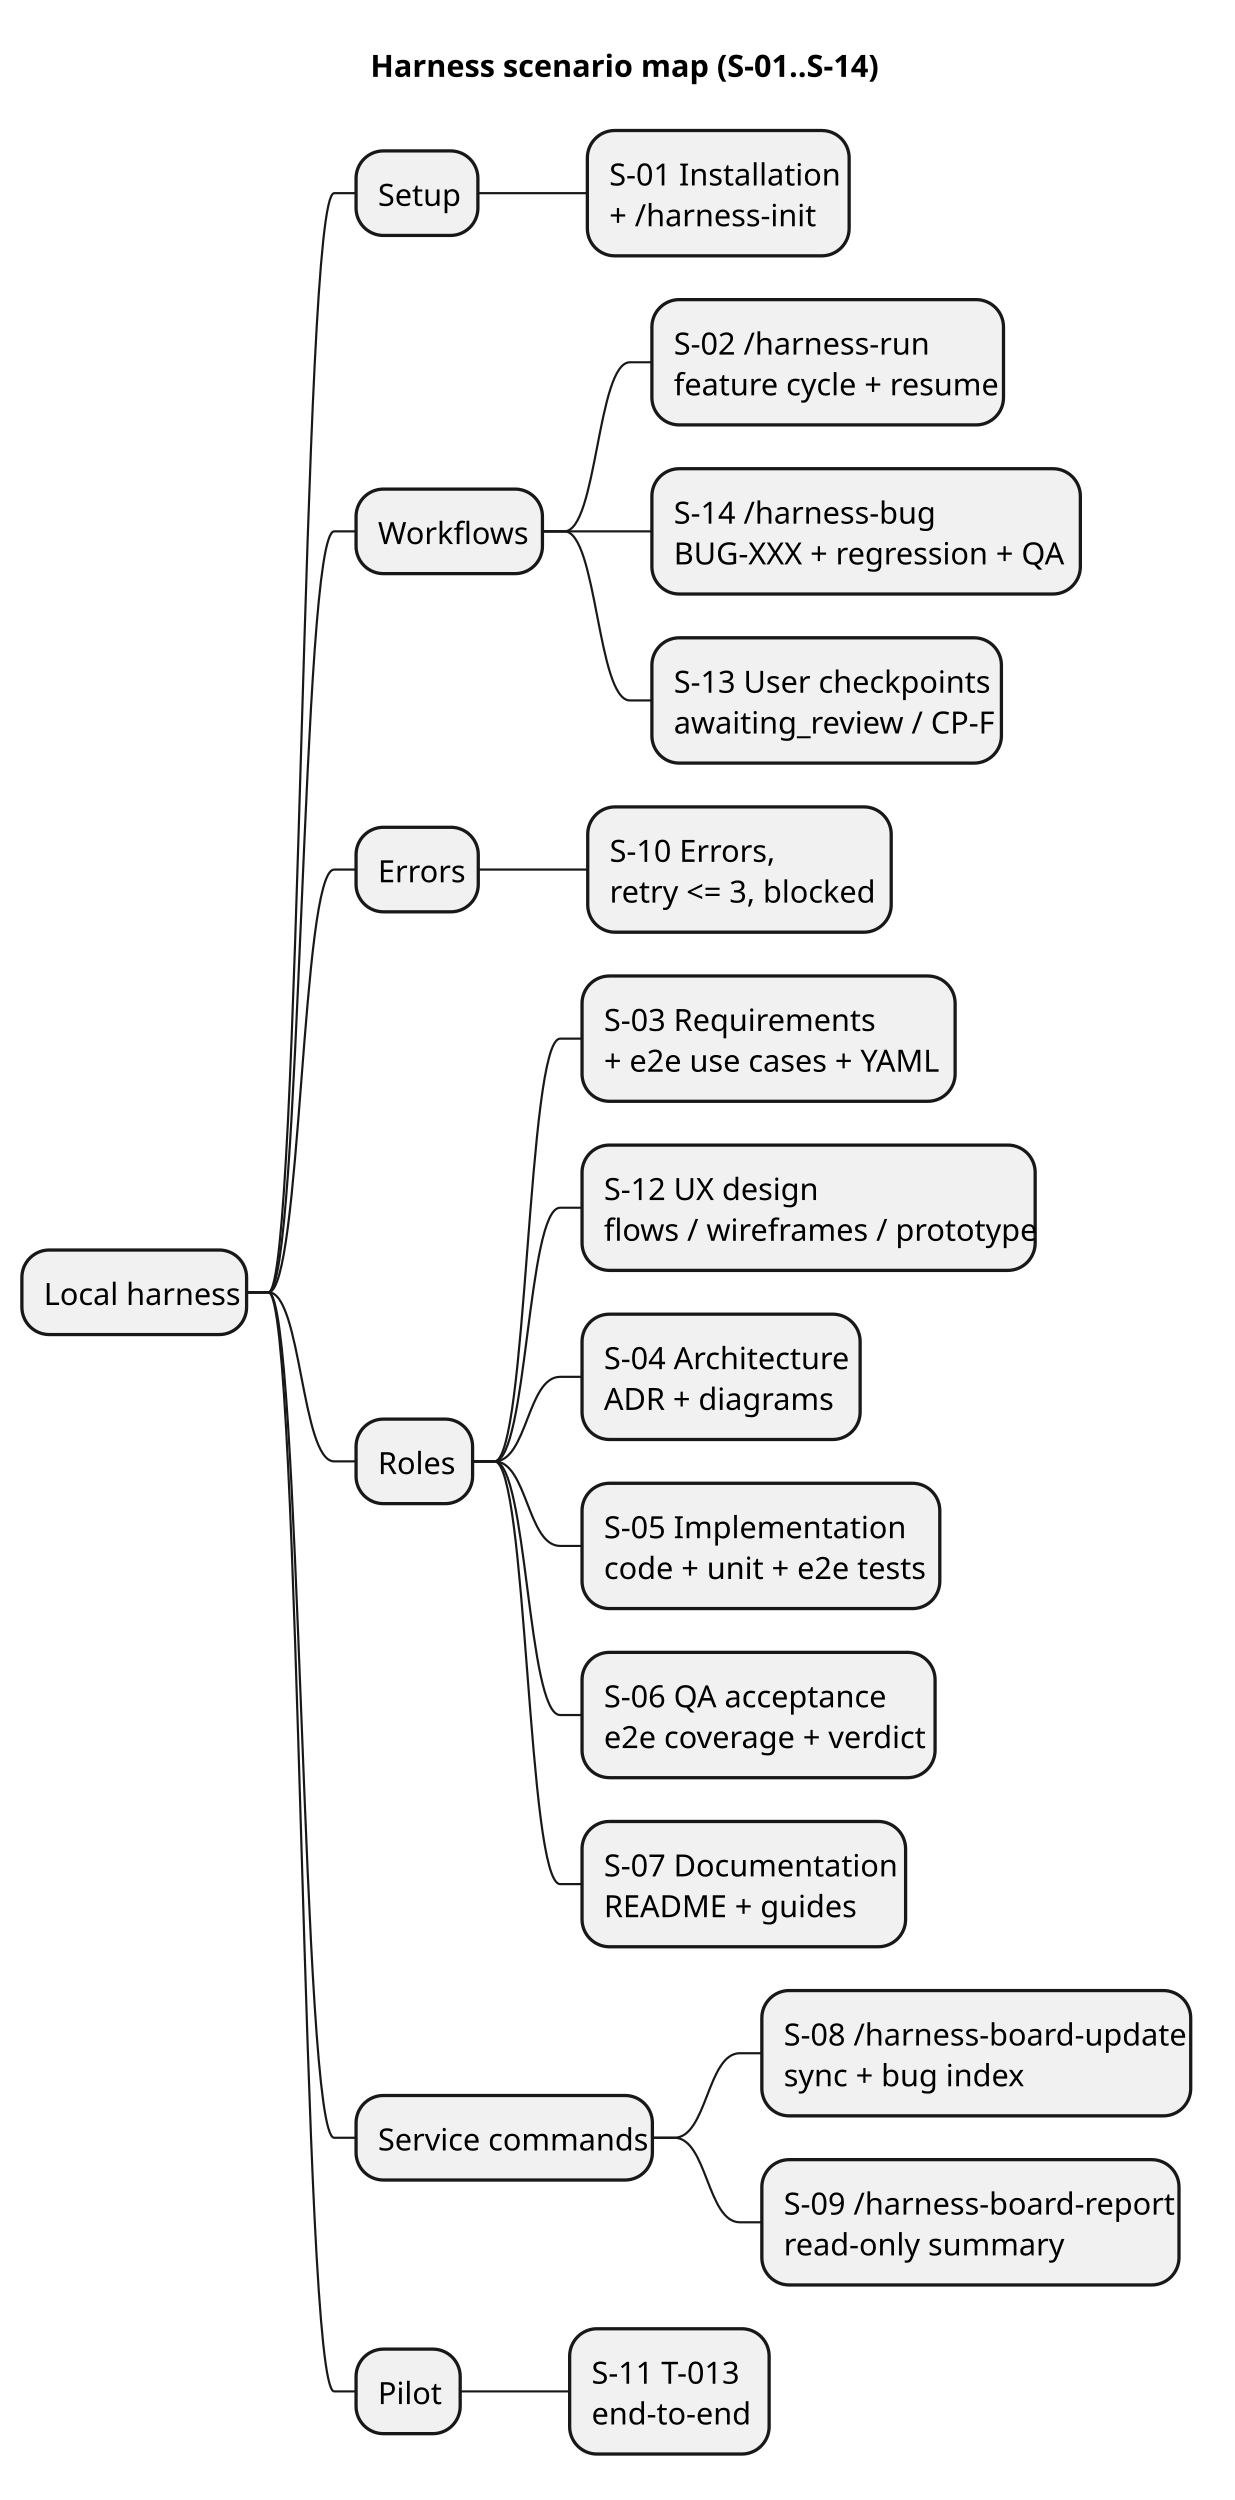
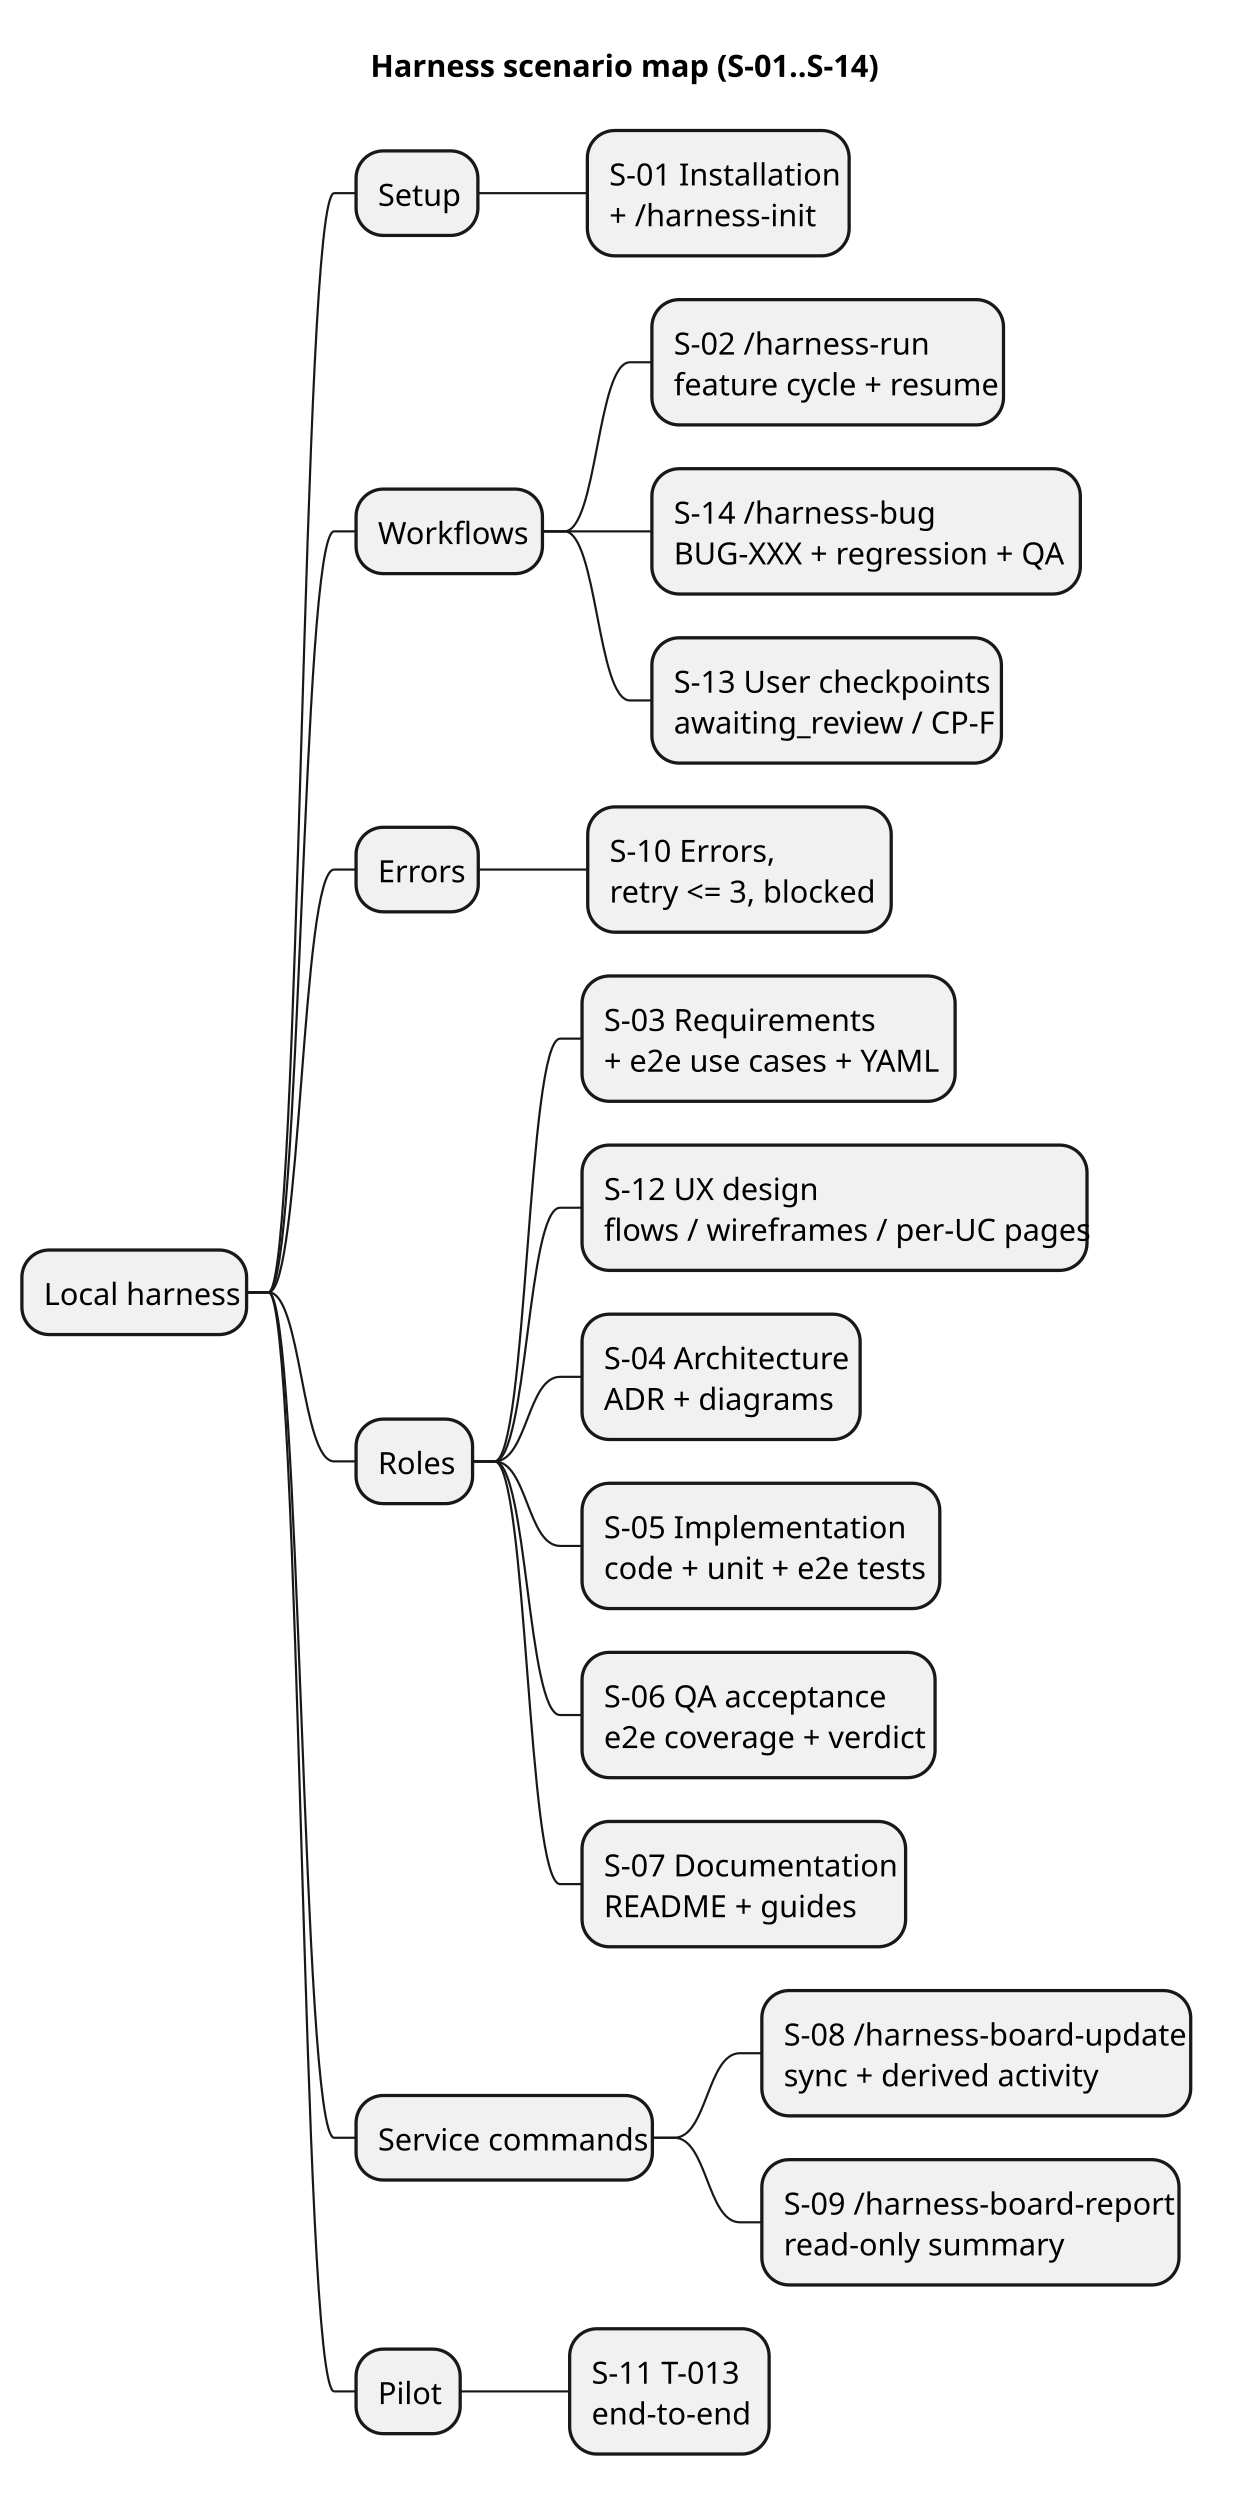
<svg xmlns="http://www.w3.org/2000/svg" contentStyleType="text/css" data-diagram-type="MINDMAP" height="1142px" preserveAspectRatio="none" style="width:564px;height:1142px;background:#FFFFFF;" version="1.1" viewBox="0 0 564 1142" width="564px" zoomAndPan="magnify">
  <defs />
  <g>
-     <g class="title" data-source-line="2">
+     <g class="title" data-source-line="3">
      <text fill="#000000" font-family="Segoe UI" font-size="14" font-weight="700" lengthAdjust="spacing" textLength="224.533" x="169.193" y="35.107">Harness scenario map (S-01..S-14)</text>
    </g>
    <rect fill="#F1F1F1" height="38.621" rx="12.5" ry="12.5" style="stroke:#181818;stroke-width:1.5;" width="102.647" x="10" y="571.006" />
    <text fill="#000000" font-family="Segoe UI" font-size="14" lengthAdjust="spacing" textLength="82.647" x="20" y="596.113">Local harness</text>
    <rect fill="#F1F1F1" height="38.621" rx="12.5" ry="12.5" style="stroke:#181818;stroke-width:1.5;" width="55.656" x="162.647" y="68.932" />
    <text fill="#000000" font-family="Segoe UI" font-size="14" lengthAdjust="spacing" textLength="35.656" x="172.647" y="94.039">Setup</text>
    <rect fill="#F1F1F1" height="57.242" rx="12.5" ry="12.5" style="stroke:#181818;stroke-width:1.5;" width="119.586" x="268.303" y="59.621" />
    <text fill="#000000" font-family="Segoe UI" font-size="14" lengthAdjust="spacing" textLength="99.586" x="278.303" y="84.728">S-01 Installation</text>
    <text fill="#000000" font-family="Segoe UI" font-size="14" lengthAdjust="spacing" textLength="90.952" x="278.303" y="103.35">+ /harness-init</text>
    <path d="M218.303,88.242 L228.303,88.242 C243.303,88.242 243.303,88.242 258.303,88.242 L268.303,88.242" fill="none" style="stroke:#181818;stroke-width:1;" />
    <path d="M112.647,590.316 L122.647,590.316 C137.647,590.316 137.647,88.242 152.647,88.242 L162.647,88.242" fill="none" style="stroke:#181818;stroke-width:1;" />
    <rect fill="#F1F1F1" height="38.621" rx="12.5" ry="12.5" style="stroke:#181818;stroke-width:1.5;" width="85.14" x="162.647" y="223.416" />
    <text fill="#000000" font-family="Segoe UI" font-size="14" lengthAdjust="spacing" textLength="65.14" x="172.647" y="248.523">Workflows</text>
    <rect fill="#F1F1F1" height="57.242" rx="12.5" ry="12.5" style="stroke:#181818;stroke-width:1.5;" width="160.615" x="297.786" y="136.863" />
    <text fill="#000000" font-family="Segoe UI" font-size="14" lengthAdjust="spacing" textLength="110.769" x="307.786" y="161.971">S-02 /harness-run</text>
    <text fill="#000000" font-family="Segoe UI" font-size="14" lengthAdjust="spacing" textLength="140.615" x="307.786" y="180.592">feature cycle + resume</text>
    <path d="M247.786,242.727 L257.786,242.727 C272.786,242.727 272.786,165.484 287.786,165.484 L297.786,165.484" fill="none" style="stroke:#181818;stroke-width:1;" />
    <rect fill="#F1F1F1" height="57.242" rx="12.5" ry="12.5" style="stroke:#181818;stroke-width:1.5;" width="195.718" x="297.786" y="214.106" />
    <text fill="#000000" font-family="Segoe UI" font-size="14" lengthAdjust="spacing" textLength="114.454" x="307.786" y="239.213">S-14 /harness-bug</text>
    <text fill="#000000" font-family="Segoe UI" font-size="14" lengthAdjust="spacing" textLength="175.718" x="307.786" y="257.834">BUG-XXX + regression + QA</text>
    <path d="M247.786,242.727 L257.786,242.727 C272.786,242.727 272.786,242.727 287.786,242.727 L297.786,242.727" fill="none" style="stroke:#181818;stroke-width:1;" />
    <rect fill="#F1F1F1" height="57.242" rx="12.5" ry="12.5" style="stroke:#181818;stroke-width:1.5;" width="159.658" x="297.786" y="291.348" />
    <text fill="#000000" font-family="Segoe UI" font-size="14" lengthAdjust="spacing" textLength="137.115" x="307.786" y="316.455">S-13 User checkpoints</text>
    <text fill="#000000" font-family="Segoe UI" font-size="14" lengthAdjust="spacing" textLength="139.658" x="307.786" y="335.076">awaiting_review / CP-F</text>
    <path d="M247.786,242.727 L257.786,242.727 C272.786,242.727 272.786,319.969 287.786,319.969 L297.786,319.969" fill="none" style="stroke:#181818;stroke-width:1;" />
    <path d="M112.647,590.316 L122.647,590.316 C137.647,590.316 137.647,242.727 152.647,242.727 L162.647,242.727" fill="none" style="stroke:#181818;stroke-width:1;" />
    <rect fill="#F1F1F1" height="38.621" rx="12.5" ry="12.5" style="stroke:#181818;stroke-width:1.5;" width="55.827" x="162.647" y="377.9" />
    <text fill="#000000" font-family="Segoe UI" font-size="14" lengthAdjust="spacing" textLength="35.827" x="172.647" y="403.008">Errors</text>
    <rect fill="#F1F1F1" height="57.242" rx="12.5" ry="12.5" style="stroke:#181818;stroke-width:1.5;" width="138.631" x="268.474" y="368.59" />
    <text fill="#000000" font-family="Segoe UI" font-size="14" lengthAdjust="spacing" textLength="70.827" x="278.474" y="393.697">S-10 Errors,</text>
    <text fill="#000000" font-family="Segoe UI" font-size="14" lengthAdjust="spacing" textLength="118.631" x="278.474" y="412.318">retry &lt;= 3, blocked</text>
    <path d="M218.474,397.211 L228.474,397.211 C243.474,397.211 243.474,397.211 258.474,397.211 L268.474,397.211" fill="none" style="stroke:#181818;stroke-width:1;" />
    <path d="M112.647,590.316 L122.647,590.316 C137.647,590.316 137.647,397.211 152.647,397.211 L162.647,397.211" fill="none" style="stroke:#181818;stroke-width:1;" />
    <rect fill="#F1F1F1" height="38.621" rx="12.5" ry="12.5" style="stroke:#181818;stroke-width:1.5;" width="53.23" x="162.647" y="648.248" />
    <text fill="#000000" font-family="Segoe UI" font-size="14" lengthAdjust="spacing" textLength="33.23" x="172.647" y="673.356">Roles</text>
    <rect fill="#F1F1F1" height="57.242" rx="12.5" ry="12.5" style="stroke:#181818;stroke-width:1.5;" width="170.425" x="265.876" y="445.832" />
    <text fill="#000000" font-family="Segoe UI" font-size="14" lengthAdjust="spacing" textLength="117.394" x="275.876" y="470.94">S-03 Requirements</text>
    <text fill="#000000" font-family="Segoe UI" font-size="14" lengthAdjust="spacing" textLength="150.425" x="275.876" y="489.56">+ e2e use cases + YAML</text>
    <path d="M215.876,667.559 L225.876,667.559 C240.876,667.559 240.876,474.453 255.876,474.453 L265.876,474.453" fill="none" style="stroke:#181818;stroke-width:1;" />
-     <rect fill="#F1F1F1" height="57.242" rx="12.5" ry="12.5" style="stroke:#181818;stroke-width:1.5;" width="206.99" x="265.876" y="523.074" />
+     <rect fill="#F1F1F1" height="57.242" rx="12.5" ry="12.5" style="stroke:#181818;stroke-width:1.5;" width="230.67" x="265.876" y="523.074" />
    <text fill="#000000" font-family="Segoe UI" font-size="14" lengthAdjust="spacing" textLength="94.739" x="275.876" y="548.182">S-12 UX design</text>
-     <text fill="#000000" font-family="Segoe UI" font-size="14" lengthAdjust="spacing" textLength="186.99" x="275.876" y="566.803">flows / wireframes / prototype</text>
+     <text fill="#000000" font-family="Segoe UI" font-size="14" lengthAdjust="spacing" textLength="210.67" x="275.876" y="566.803">flows / wireframes / per-UC pages</text>
    <path d="M215.876,667.559 L225.876,667.559 C240.876,667.559 240.876,551.695 255.876,551.695 L265.876,551.695" fill="none" style="stroke:#181818;stroke-width:1;" />
    <rect fill="#F1F1F1" height="57.242" rx="12.5" ry="12.5" style="stroke:#181818;stroke-width:1.5;" width="127.03" x="265.876" y="600.316" />
    <text fill="#000000" font-family="Segoe UI" font-size="14" lengthAdjust="spacing" textLength="107.03" x="275.876" y="625.424">S-04 Architecture</text>
    <text fill="#000000" font-family="Segoe UI" font-size="14" lengthAdjust="spacing" textLength="101.459" x="275.876" y="644.045">ADR + diagrams</text>
    <path d="M215.876,667.559 L225.876,667.559 C240.876,667.559 240.876,628.938 255.876,628.938 L265.876,628.938" fill="none" style="stroke:#181818;stroke-width:1;" />
    <rect fill="#F1F1F1" height="57.242" rx="12.5" ry="12.5" style="stroke:#181818;stroke-width:1.5;" width="163.425" x="265.876" y="677.559" />
    <text fill="#000000" font-family="Segoe UI" font-size="14" lengthAdjust="spacing" textLength="130.122" x="275.876" y="702.666">S-05 Implementation</text>
    <text fill="#000000" font-family="Segoe UI" font-size="14" lengthAdjust="spacing" textLength="143.425" x="275.876" y="721.287">code + unit + e2e tests</text>
    <path d="M215.876,667.559 L225.876,667.559 C240.876,667.559 240.876,706.18 255.876,706.18 L265.876,706.18" fill="none" style="stroke:#181818;stroke-width:1;" />
    <rect fill="#F1F1F1" height="57.242" rx="12.5" ry="12.5" style="stroke:#181818;stroke-width:1.5;" width="161.265" x="265.876" y="754.801" />
    <text fill="#000000" font-family="Segoe UI" font-size="14" lengthAdjust="spacing" textLength="124.571" x="275.876" y="779.908">S-06 QA acceptance</text>
    <text fill="#000000" font-family="Segoe UI" font-size="14" lengthAdjust="spacing" textLength="141.265" x="275.876" y="798.529">e2e coverage + verdict</text>
    <path d="M215.876,667.559 L225.876,667.559 C240.876,667.559 240.876,783.422 255.876,783.422 L265.876,783.422" fill="none" style="stroke:#181818;stroke-width:1;" />
    <rect fill="#F1F1F1" height="57.242" rx="12.5" ry="12.5" style="stroke:#181818;stroke-width:1.5;" width="147.805" x="265.876" y="832.043" />
    <text fill="#000000" font-family="Segoe UI" font-size="14" lengthAdjust="spacing" textLength="127.805" x="275.876" y="857.15">S-07 Documentation</text>
    <text fill="#000000" font-family="Segoe UI" font-size="14" lengthAdjust="spacing" textLength="112.267" x="275.876" y="875.771">README + guides</text>
    <path d="M215.876,667.559 L225.876,667.559 C240.876,667.559 240.876,860.664 255.876,860.664 L265.876,860.664" fill="none" style="stroke:#181818;stroke-width:1;" />
    <path d="M112.647,590.316 L122.647,590.316 C137.647,590.316 137.647,667.559 152.647,667.559 L162.647,667.559" fill="none" style="stroke:#181818;stroke-width:1;" />
    <rect fill="#F1F1F1" height="38.621" rx="12.5" ry="12.5" style="stroke:#181818;stroke-width:1.5;" width="135.363" x="162.647" y="957.217" />
    <text fill="#000000" font-family="Segoe UI" font-size="14" lengthAdjust="spacing" textLength="115.363" x="172.647" y="982.324">Service commands</text>
    <rect fill="#F1F1F1" height="57.242" rx="12.5" ry="12.5" style="stroke:#181818;stroke-width:1.5;" width="195.909" x="348.01" y="909.285" />
    <text fill="#000000" font-family="Segoe UI" font-size="14" lengthAdjust="spacing" textLength="175.909" x="358.01" y="934.393">S-08 /harness-board-update</text>
-     <text fill="#000000" font-family="Segoe UI" font-size="14" lengthAdjust="spacing" textLength="105.889" x="358.01" y="953.014">sync + bug index</text>
+     <text fill="#000000" font-family="Segoe UI" font-size="14" lengthAdjust="spacing" textLength="137.621" x="358.01" y="953.014">sync + derived activity</text>
    <path d="M298.01,976.527 L308.01,976.527 C323.01,976.527 323.01,937.906 338.01,937.906 L348.01,937.906" fill="none" style="stroke:#181818;stroke-width:1;" />
    <rect fill="#F1F1F1" height="57.242" rx="12.5" ry="12.5" style="stroke:#181818;stroke-width:1.5;" width="190.557" x="348.01" y="986.527" />
    <text fill="#000000" font-family="Segoe UI" font-size="14" lengthAdjust="spacing" textLength="170.557" x="358.01" y="1011.635">S-09 /harness-board-report</text>
    <text fill="#000000" font-family="Segoe UI" font-size="14" lengthAdjust="spacing" textLength="120.025" x="358.01" y="1030.256">read-only summary</text>
    <path d="M298.01,976.527 L308.01,976.527 C323.01,976.527 323.01,1015.148 338.01,1015.148 L348.01,1015.148" fill="none" style="stroke:#181818;stroke-width:1;" />
    <path d="M112.647,590.316 L122.647,590.316 C137.647,590.316 137.647,976.527 152.647,976.527 L162.647,976.527" fill="none" style="stroke:#181818;stroke-width:1;" />
    <rect fill="#F1F1F1" height="38.621" rx="12.5" ry="12.5" style="stroke:#181818;stroke-width:1.5;" width="47.569" x="162.647" y="1073.08" />
    <text fill="#000000" font-family="Segoe UI" font-size="14" lengthAdjust="spacing" textLength="27.569" x="172.647" y="1098.188">Pilot</text>
    <rect fill="#F1F1F1" height="57.242" rx="12.5" ry="12.5" style="stroke:#181818;stroke-width:1.5;" width="91.121" x="260.216" y="1063.77" />
    <text fill="#000000" font-family="Segoe UI" font-size="14" lengthAdjust="spacing" textLength="67.539" x="270.216" y="1088.877">S-11 T-013</text>
    <text fill="#000000" font-family="Segoe UI" font-size="14" lengthAdjust="spacing" textLength="71.121" x="270.216" y="1107.498">end-to-end</text>
    <path d="M210.216,1092.391 L220.216,1092.391 C235.216,1092.391 235.216,1092.391 250.216,1092.391 L260.216,1092.391" fill="none" style="stroke:#181818;stroke-width:1;" />
    <path d="M112.647,590.316 L122.647,590.316 C137.647,590.316 137.647,1092.391 152.647,1092.391 L162.647,1092.391" fill="none" style="stroke:#181818;stroke-width:1;" />
  </g>
</svg>
